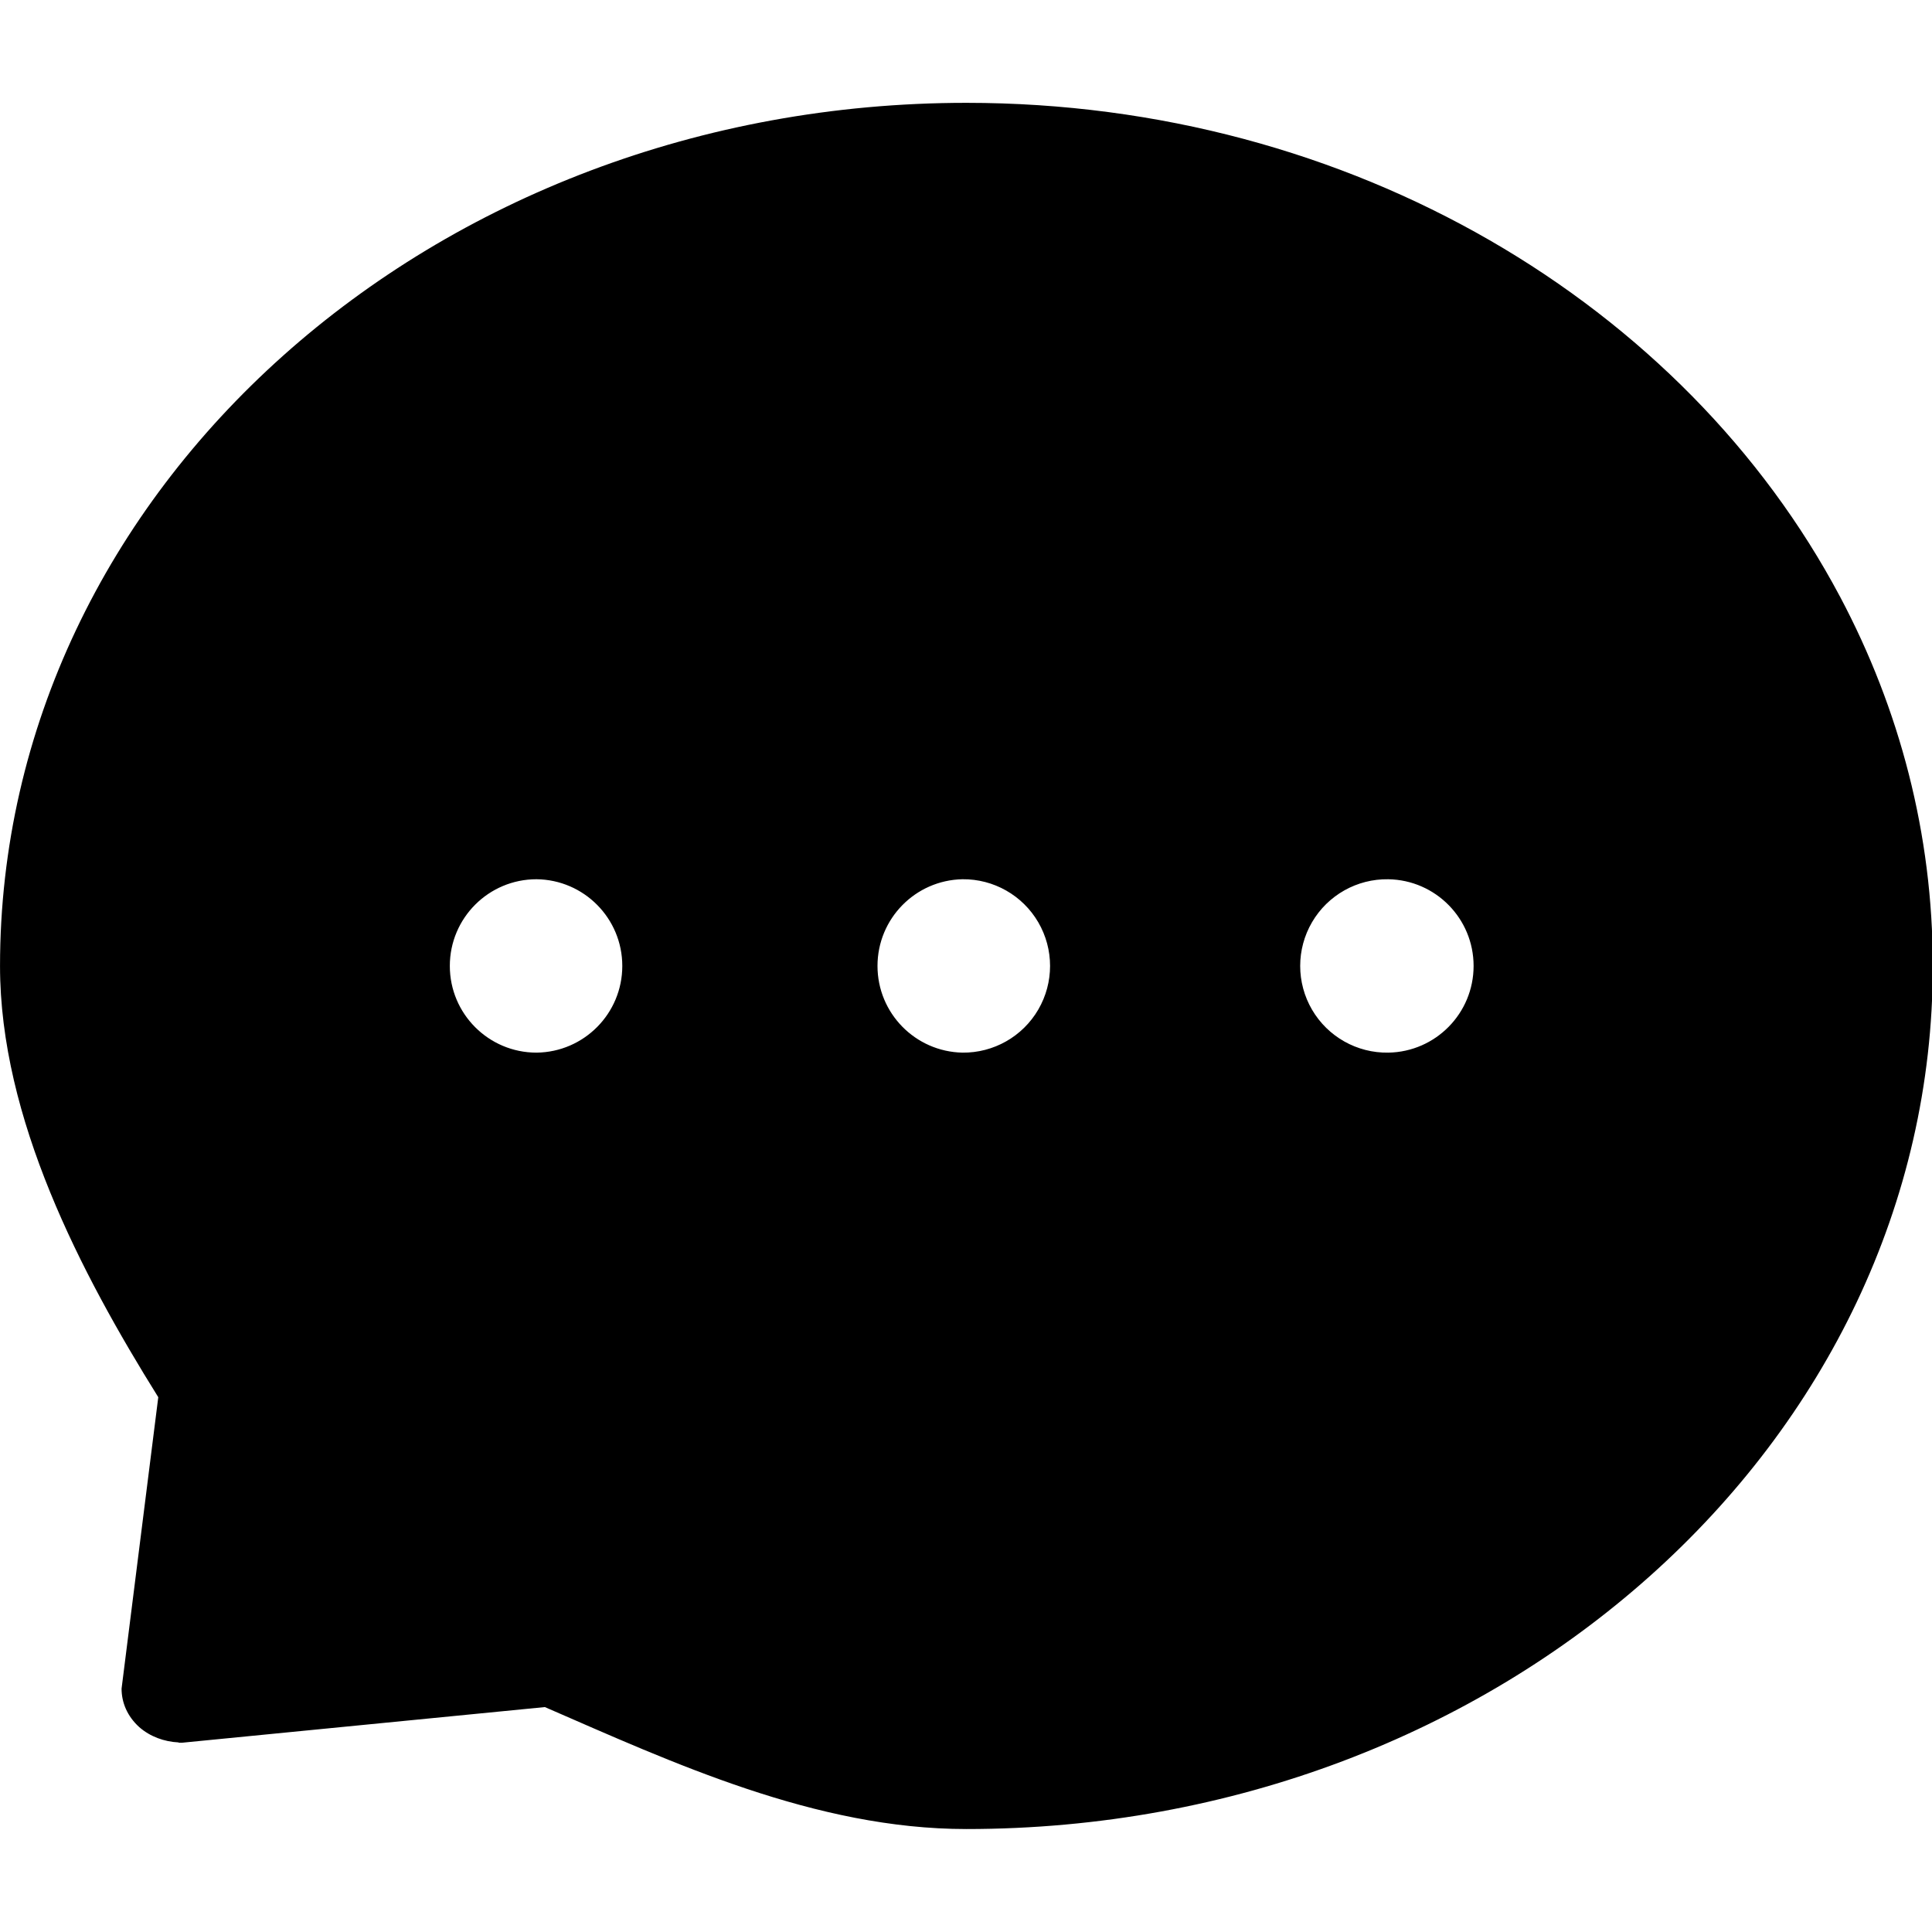
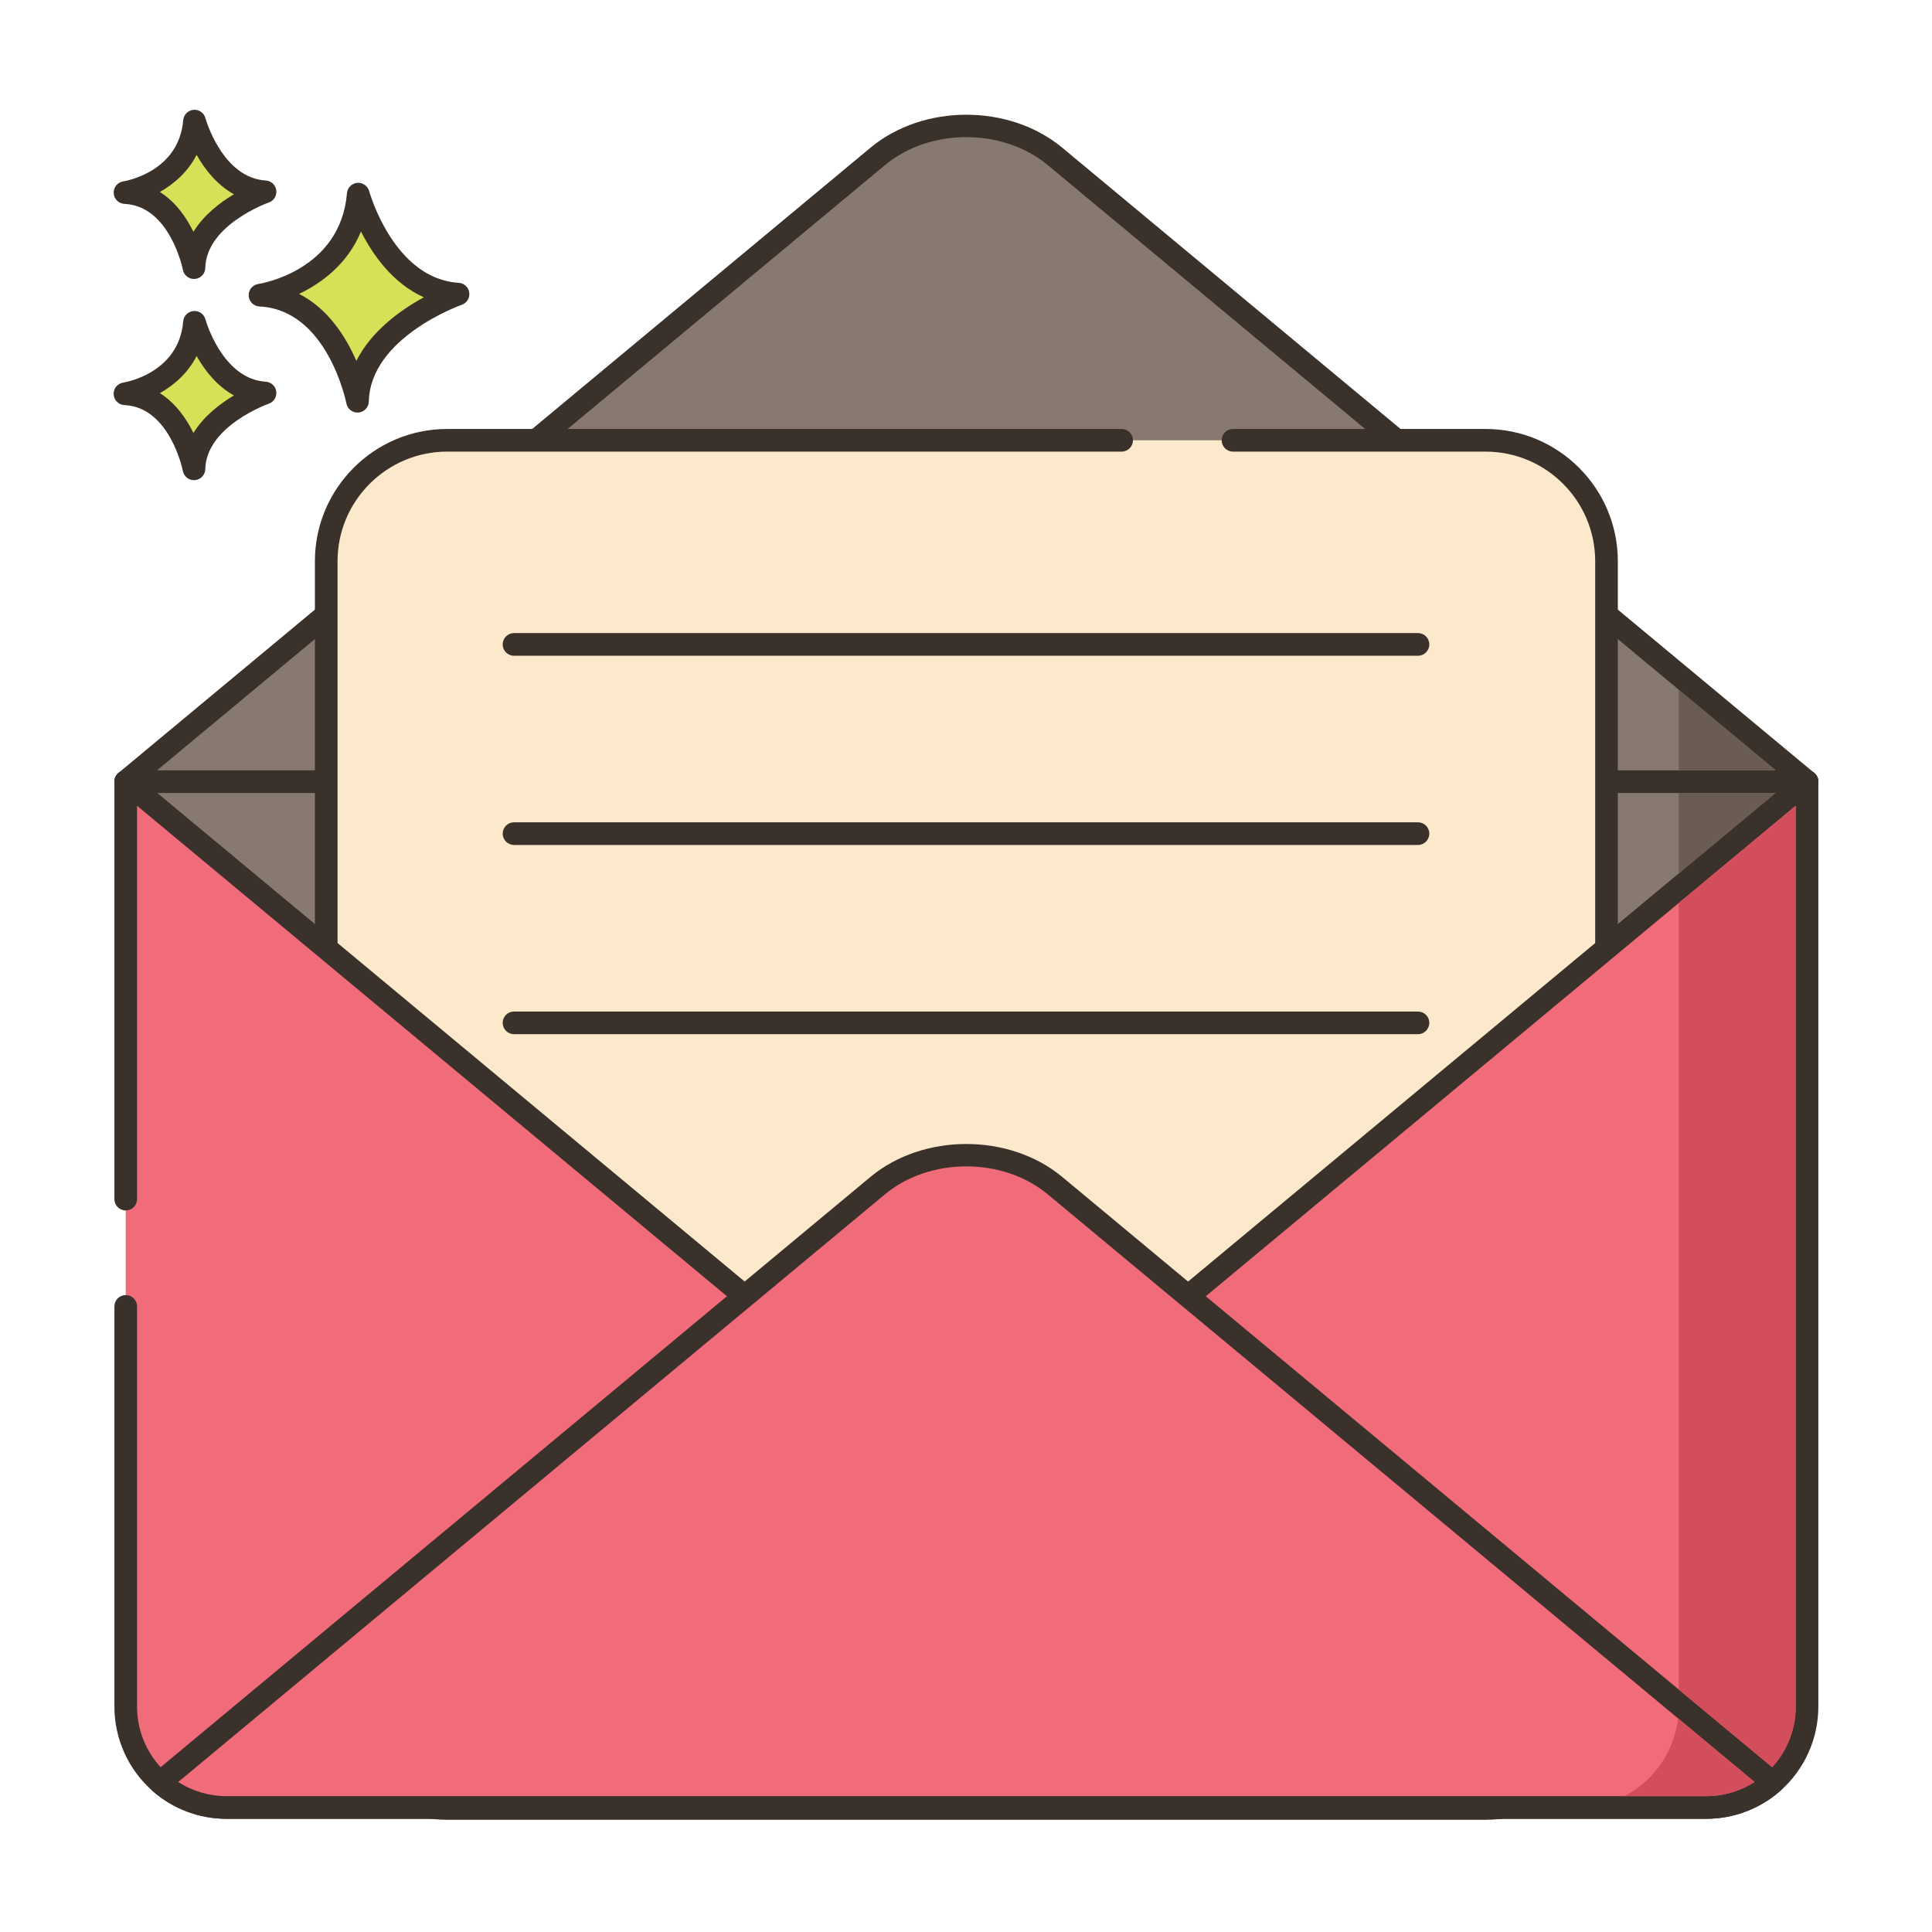
- <svg xmlns="http://www.w3.org/2000/svg" t="1651250049265" class="icon" viewBox="0 0 1146 1024" version="1.1" p-id="12503" width="200" height="200">
-   <path d="M1091.555 293.125l-0.029-0.152-0.123-0.123C999.486 119.762 802.044 0 573.238 0c-316.536 0-573.224 229.292-573.224 512.04 0 90.226 47.947 182.144 93.869 255.737l-21.771 172.862c0 8.353 3.462 16.459 10.472 22.809 6.451 5.682 14.862 8.687 23.382 9.1v0.167h2.148l215.083-21.132c75.545 32.816 160.373 72.345 250.047 72.345 316.536 0 573.224-229.205 573.224-511.975 0.022-78.296-19.732-152.462-54.914-218.828z m-773.307 270.265a51.423 51.423 0 1 1 0-102.854 51.43 51.43 0 0 1 0 102.854z m252.631 0a51.438 51.438 0 0 1 0-102.854 51.43 51.43 0 1 1 0 102.854z m252.638 0a51.43 51.43 0 1 1-0.015-102.846 51.43 51.43 0 0 1 0.015 102.846z" fill="" p-id="12504" />
+ <svg xmlns="http://www.w3.org/2000/svg" version="1.1" id="Layer_1" x="0" y="0" viewBox="0 0 256 256" style="enable-background:new 0 0 256 256" xml:space="preserve">
+   <style>.st0{fill:#3a312a}.st2{fill:#87796f}.st7{fill:#d34e5c}.st10{fill:#d7e057}.st12{fill:#f16c7a}.st17{fill:#6a5c52}</style>
+   <path class="st2" d="m16.658 103.572 99.646 82.848c6.48 5.388 17.009 5.388 23.49 0l99.646-82.848H16.658z" />
+   <path class="st0" d="M240.851 103.062a1.5 1.5 0 0 0-1.411-.99H16.658a1.5 1.5 0 0 0-.959 2.653l99.646 82.848c3.503 2.913 8.103 4.369 12.704 4.368 4.6 0 9.202-1.456 12.704-4.368l99.646-82.848a1.5 1.5 0 0 0 .452-1.663zm-102.016 82.204c-5.947 4.945-15.625 4.944-21.572 0l-96.455-80.194H235.29l-96.455 80.194z" />
+   <path class="st2" d="M139.794 20.724c-6.481-5.388-17.009-5.388-23.49 0l-99.646 82.848H239.44l-99.646-82.848z" />
+   <path class="st0" d="M240.399 102.418 140.753 19.57c-7.004-5.824-18.402-5.824-25.408 0l-99.646 82.848a1.5 1.5 0 0 0 .959 2.653H239.44a1.5 1.5 0 0 0 .959-2.653zm-219.591-.346 96.455-80.195c5.947-4.944 15.625-4.944 21.572 0l96.455 80.195H20.808z" />
+   <path d="M196.844 58.341H59.255c-8.852 0-16.027 7.175-16.027 16.027v149.234c0 8.852 7.176 16.027 16.027 16.027h137.589c8.852 0 16.027-7.176 16.027-16.027V74.368c0-8.852-7.176-16.027-16.027-16.027z" style="fill:#fce8cb" />
+   <path class="st0" d="M196.844 56.841h-33.465a1.5 1.5 0 1 0 0 3h33.465c8.01 0 14.527 6.517 14.527 14.527v149.234c0 8.01-6.517 14.527-14.527 14.527H59.254c-8.01 0-14.527-6.517-14.527-14.527V74.368c0-8.01 6.517-14.527 14.527-14.527h89.368a1.5 1.5 0 1 0 0-3H59.254c-9.665 0-17.527 7.863-17.527 17.527v149.234c0 9.665 7.863 17.527 17.527 17.527h137.589c9.664 0 17.527-7.863 17.527-17.527V74.368c.001-9.664-7.862-17.527-17.526-17.527z" />
+   <path class="st0" d="M187.89 83.889H68.11a1.5 1.5 0 1 0 0 3h119.78a1.5 1.5 0 1 0 0-3zM187.89 108.961H68.11a1.5 1.5 0 1 0 0 3h119.78a1.5 1.5 0 1 0 0-3zM187.89 134.034H68.11a1.5 1.5 0 1 0 0 3h119.78a1.5 1.5 0 1 0 0-3z" />
+   <path class="st12" d="M157.43 171.76h-.01l-17.63 14.66c-6.48 5.39-17.01 5.39-23.49 0l-17.63-14.66-82.01-68.19v122.58c0 4 1.76 7.58 4.54 10.03 2.35 2.06 5.43 3.32 8.81 3.32h196.08c3.38 0 6.46-1.26 8.81-3.32 2.78-2.45 4.54-6.03 4.54-10.03V103.57l-82.01 68.19z" />
+   <path class="st0" d="M240.077 102.212a1.5 1.5 0 0 0-1.596.205l-81.908 68.105a1.556 1.556 0 0 0-.112.084l-17.63 14.66c-5.946 4.947-15.623 4.948-21.572 0l-99.64-82.85a1.5 1.5 0 0 0-2.459 1.153v55.324a1.5 1.5 0 1 0 3 0v-52.126l97.181 80.805c7.005 5.827 18.403 5.828 25.408 0l17.528-14.576c.039-.026.076-.054.112-.084l79.551-66.145V226.15c0 3.401-1.47 6.647-4.029 8.902A11.862 11.862 0 0 1 226.09 238H30.01a11.86 11.86 0 0 1-7.818-2.945 11.878 11.878 0 0 1-4.032-8.905v-53.044a1.5 1.5 0 1 0-3 0v53.044c0 4.262 1.84 8.328 5.051 11.158A14.857 14.857 0 0 0 30.009 241h196.08c3.603 0 7.083-1.311 9.802-3.694a14.882 14.882 0 0 0 5.048-11.156V103.57a1.496 1.496 0 0 0-.862-1.358z" />
+   <path class="st10" d="M47.471 25.724c-.974 11.564-13.025 13.39-13.025 13.39 10.346.487 12.925 14.059 12.925 14.059.221-9.677 13.321-14.202 13.321-14.202-9.813-.587-13.221-13.247-13.221-13.247z" />
+   <path class="st0" d="M60.782 37.473c-8.604-.514-11.831-12.024-11.863-12.14a1.51 1.51 0 0 0-1.584-1.102 1.5 1.5 0 0 0-1.359 1.367c-.86 10.215-11.314 11.963-11.754 12.032a1.5 1.5 0 0 0 .154 2.981c9.028.425 11.498 12.719 11.522 12.843a1.5 1.5 0 0 0 2.972-.247c.195-8.509 12.192-12.777 12.313-12.819a1.502 1.502 0 0 0 .994-1.623 1.499 1.499 0 0 0-1.395-1.292zM47.216 47.819c-1.356-3.13-3.709-6.907-7.587-8.876 2.931-1.405 6.409-3.913 8.202-8.273 1.551 3.071 4.199 6.88 8.334 8.722-3.007 1.64-6.922 4.406-8.949 8.427z" />
+   <path class="st10" d="M25.772 42.705c-.689 8.179-9.212 9.471-9.212 9.471 7.318.344 9.142 9.944 9.142 9.944.156-6.845 9.422-10.045 9.422-10.045-6.941-.416-9.352-9.37-9.352-9.37z" />
+   <path class="st0" d="M35.213 50.577c-5.766-.345-7.972-8.185-7.994-8.264a1.5 1.5 0 0 0-2.942.266c-.579 6.871-7.646 8.067-7.942 8.114a1.5 1.5 0 0 0 .155 2.982c6.035.284 7.724 8.644 7.739 8.726a1.5 1.5 0 0 0 2.974-.246c.13-5.709 8.331-8.634 8.412-8.662a1.502 1.502 0 0 0-.402-2.916zm-9.584 6.795c-.924-1.885-2.34-3.947-4.447-5.28 1.855-1.041 3.697-2.63 4.871-4.917 1.057 1.874 2.654 3.955 4.941 5.224-1.85 1.101-3.989 2.741-5.365 4.973z" />
+   <path class="st10" d="M25.772 16.048c-.689 8.179-9.212 9.471-9.212 9.471 7.318.344 9.142 9.944 9.142 9.944.156-6.845 9.422-10.045 9.422-10.045-6.941-.416-9.352-9.37-9.352-9.37z" />
+   <path class="st0" d="M35.214 23.919c-5.766-.345-7.973-8.185-7.994-8.265a1.5 1.5 0 0 0-2.942.266c-.579 6.871-7.646 8.067-7.942 8.114a1.5 1.5 0 0 0 .155 2.981c6.035.284 7.724 8.644 7.739 8.726a1.5 1.5 0 0 0 2.974-.246c.13-5.709 8.331-8.634 8.412-8.662a1.5 1.5 0 0 0-.402-2.914zm-9.585 6.795c-.924-1.885-2.34-3.947-4.447-5.28 1.855-1.041 3.697-2.63 4.871-4.916 1.057 1.873 2.654 3.954 4.941 5.224-1.85 1.101-3.989 2.74-5.365 4.972z" />
+   <path class="st12" d="M157.43 171.76h-.01l-17.63-14.66c-6.48-5.38-17.01-5.38-23.49 0l-17.63 14.66-77.47 64.42c2.35 2.06 5.43 3.32 8.81 3.32h196.08c3.38 0 6.46-1.26 8.81-3.32l-77.47-64.42z" />
+   <path class="st0" d="m235.859 235.027-77.47-64.42a1.507 1.507 0 0 0-.11-.083l-17.531-14.578c-7.004-5.815-18.401-5.815-25.407.001l-95.1 79.08a1.503 1.503 0 0 0-.03 2.282 14.857 14.857 0 0 0 9.798 3.692h196.08c3.603 0 7.083-1.311 9.799-3.692a1.5 1.5 0 0 0-.029-2.282zM226.09 238H30.01c-2.278 0-4.495-.657-6.396-1.876l93.644-77.87c5.948-4.939 15.626-4.939 21.573-.001l17.63 14.66c.035.029.072.057.109.083l75.916 63.128A11.847 11.847 0 0 1 226.09 238z" />
+   <path class="st17" d="M222.44 105.07v10.68l12.85-10.68zM222.44 91.39v10.68h12.85z" />
+   <path class="st7" d="M222.44 119.66v104.21l12.38 10.29c1.99-2.18 3.12-5.03 3.12-8.01V106.77l-15.5 12.89zM222.35 227.69c-.39 3.37-2.03 6.36-4.45 8.49-.81.71-1.71 1.32-2.67 1.82h10.86c2.28 0 4.49-.66 6.4-1.88l-10.14-8.43z" />
</svg>
